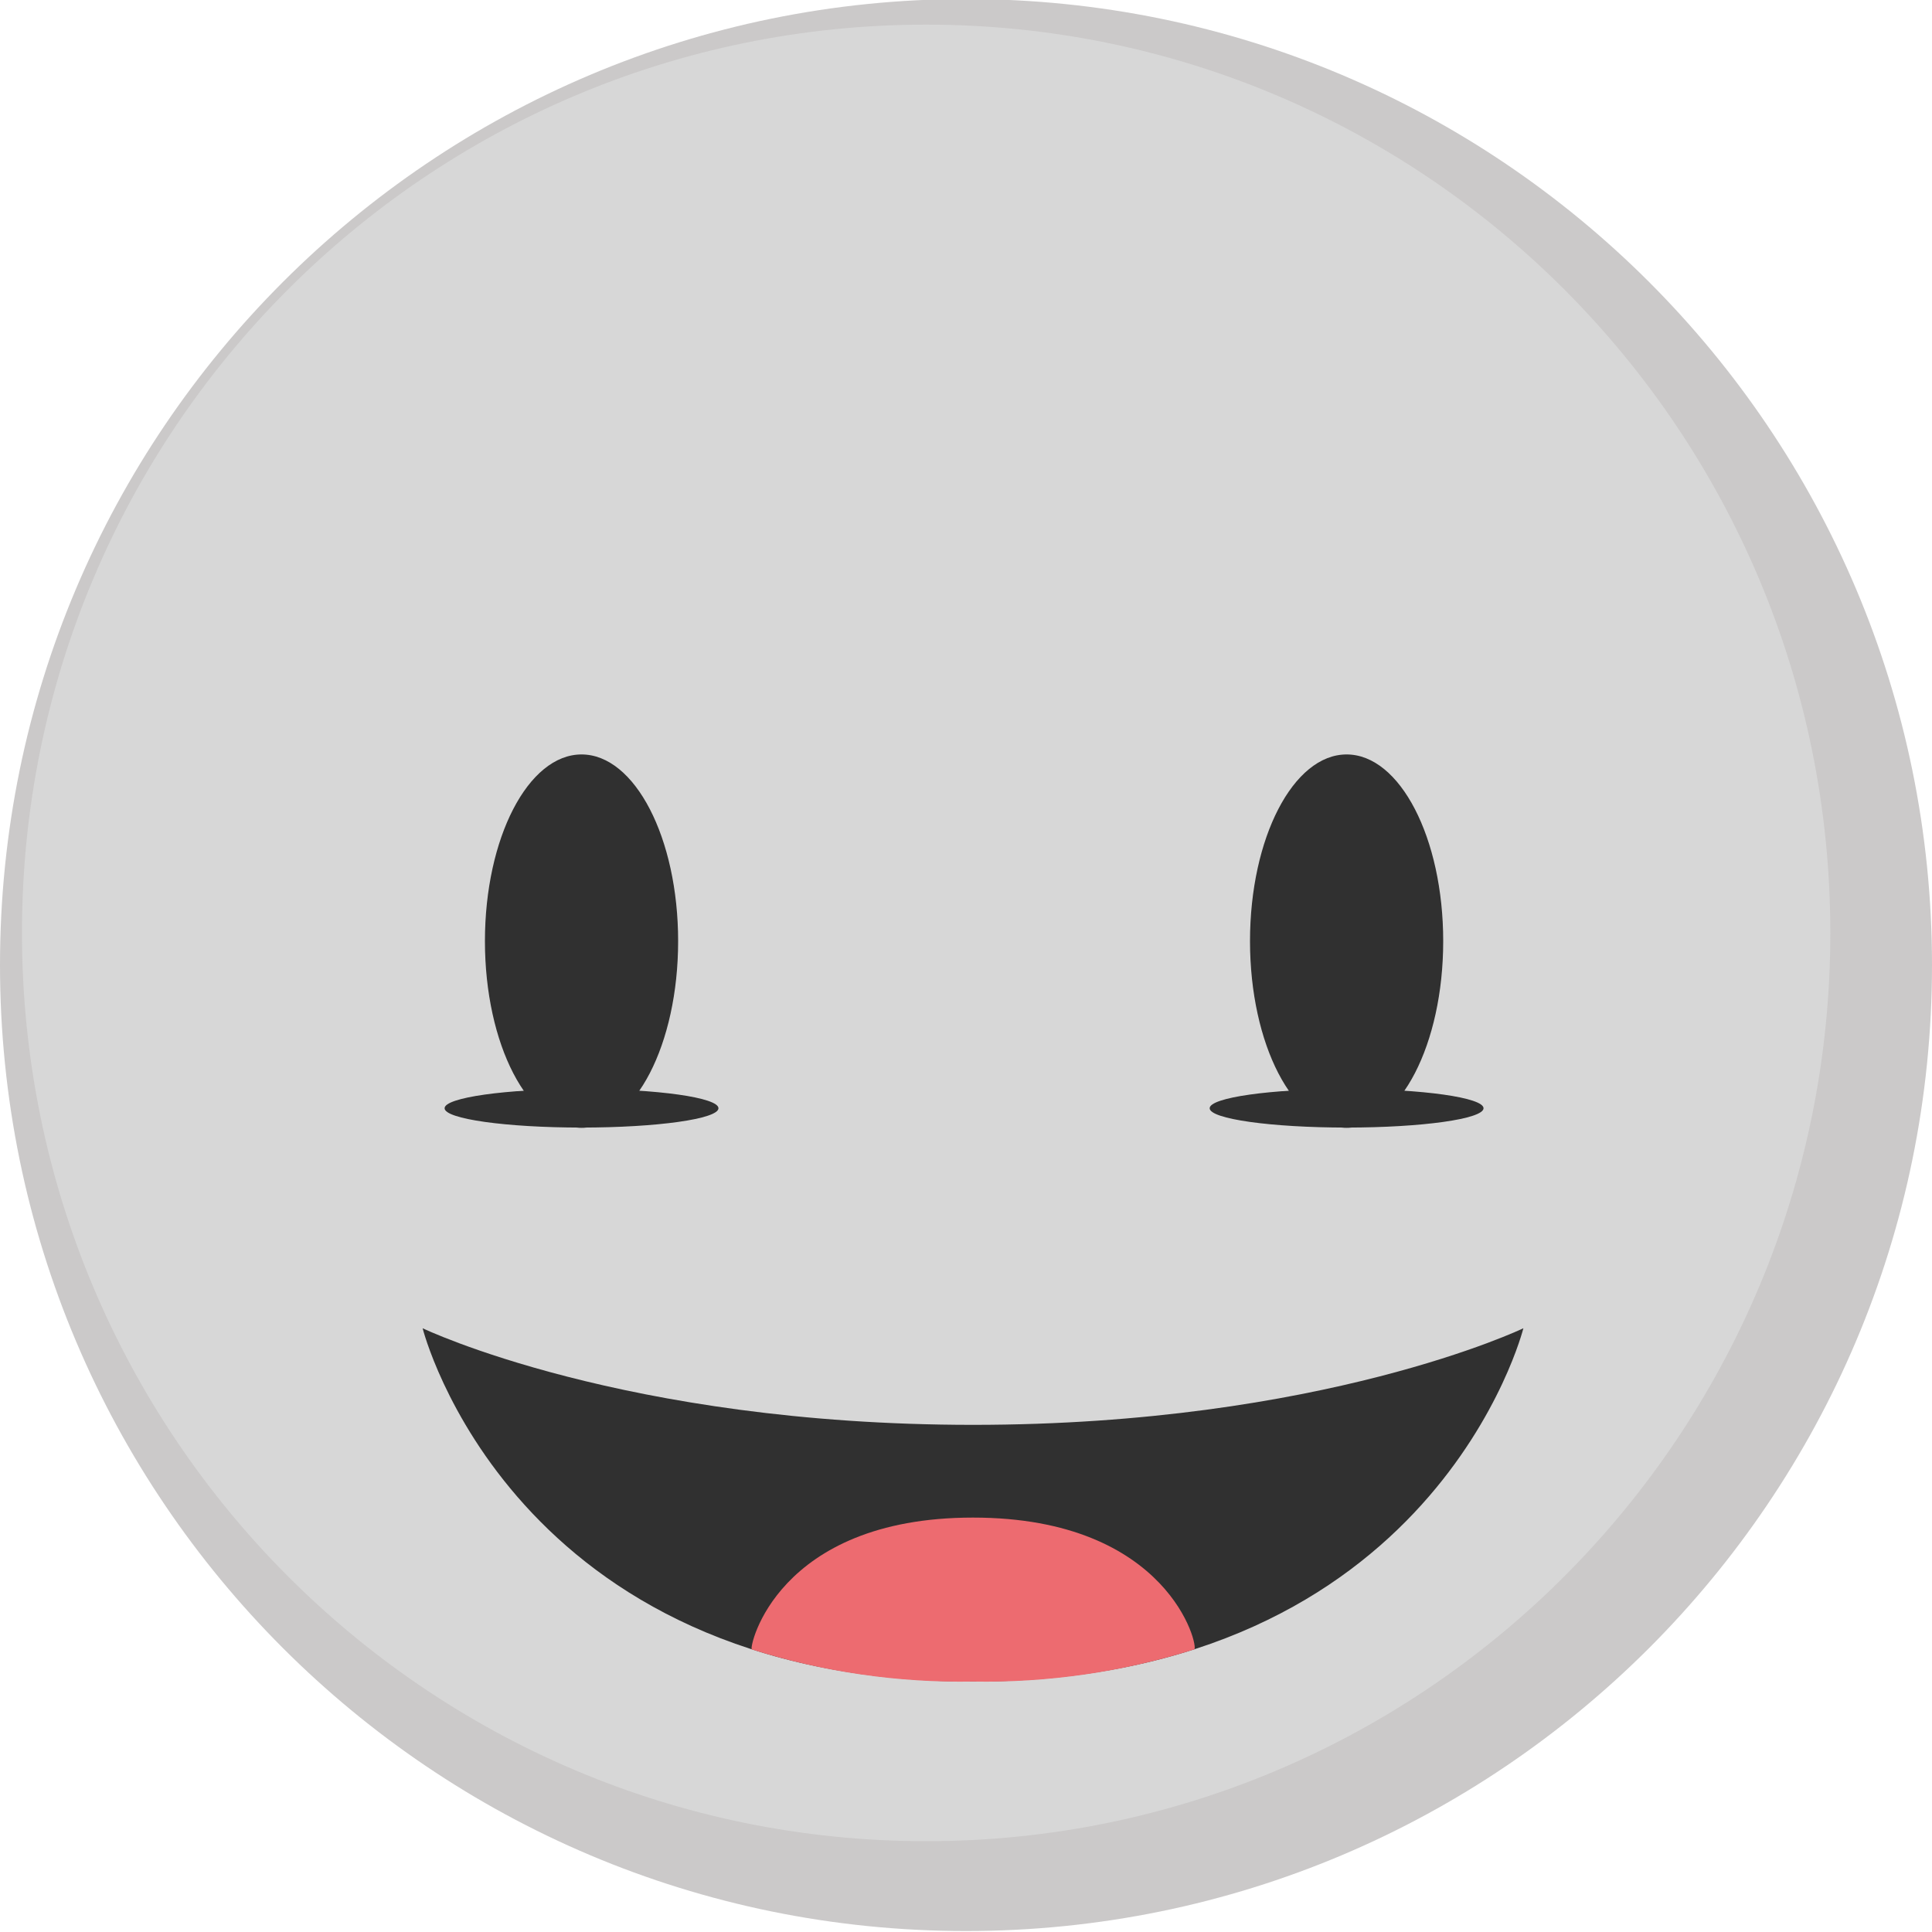
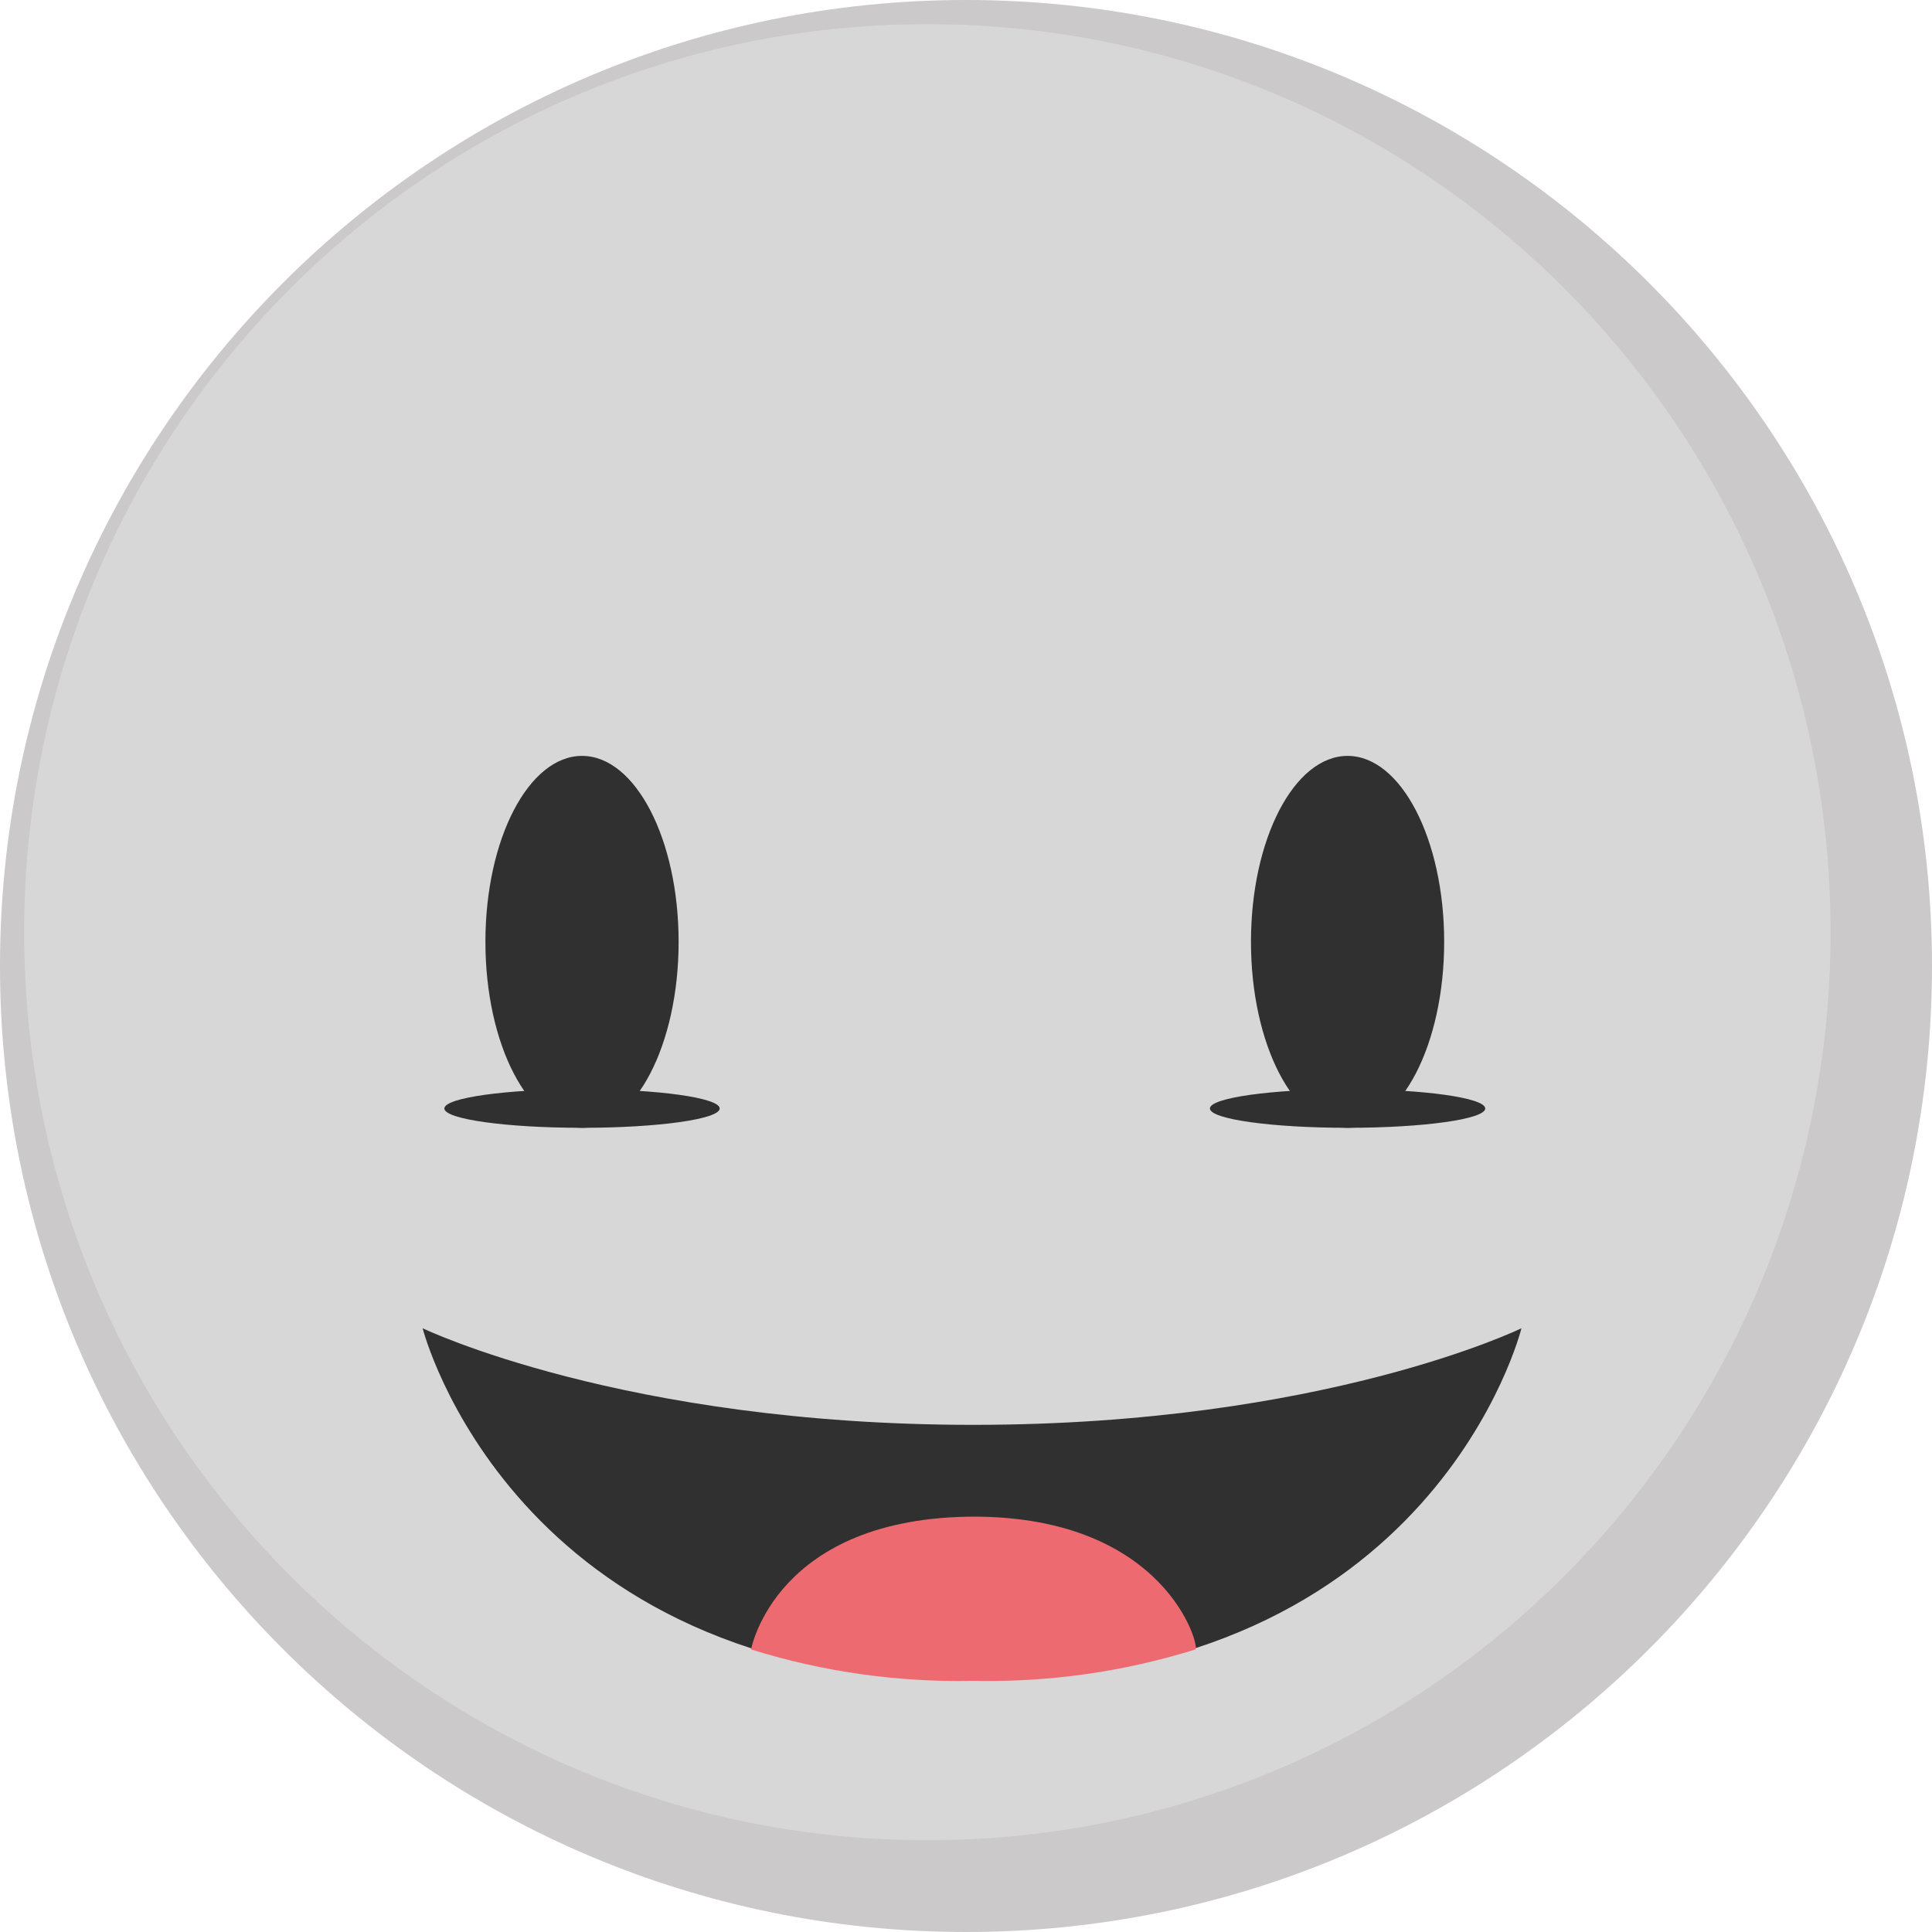
- <svg xmlns="http://www.w3.org/2000/svg" id="new" viewBox="0 0 80 80">
-   <circle id="_Pfad_" data-name="&lt;Pfad&gt;" cx="40" cy="39.96" r="40" style="fill:#cbc9c9" />
-   <ellipse id="_Pfad_2" data-name="&lt;Pfad&gt;" cx="38.35" cy="38.63" rx="37.44" ry="37.61" style="fill:#d7d7d7" />
-   <ellipse cx="55.76" cy="38.97" rx="4" ry="7.73" style="fill:#303030" />
-   <ellipse cx="24.08" cy="38.97" rx="4" ry="7.73" style="fill:#303030" />
-   <ellipse cx="24.08" cy="45.89" rx="5.67" ry="0.8" style="fill:#303030" />
-   <ellipse cx="55.76" cy="45.89" rx="5.67" ry="0.8" style="fill:#303030" />
-   <path d="M17.5,55s8.33,4,22.79,4,22.79-4,22.79-4S59.42,69.63,40.29,69.63,17.5,55,17.5,55Z" style="fill:#303030" />
-   <path d="M40.29,62.84c8.14,0,9.37,5.39,9.16,5.46a28.82,28.82,0,0,1-9.16,1.33,28.75,28.75,0,0,1-9.16-1.33C31,68.24,32.15,62.84,40.29,62.84Z" style="fill:#ed6b70" />
+ <svg xmlns="http://www.w3.org/2000/svg" viewBox="0 0 80 80">
+   <circle data-name="&lt;Pfad&gt;" cx="40" cy="40" r="40" fill="#cbc9c9" />
+   <ellipse data-name="&lt;Pfad&gt;" cx="38.4" cy="38.6" rx="37.4" ry="37.6" fill="#d7d7d7" />
+   <ellipse cx="55.8" cy="39" rx="4" ry="7.7" fill="#303030" />
+   <ellipse cx="24.1" cy="39" rx="4" ry="7.7" fill="#303030" />
+   <ellipse cx="24.1" cy="45.9" rx="5.7" ry=".8" fill="#303030" />
+   <ellipse cx="55.8" cy="45.9" rx="5.7" ry=".8" fill="#303030" />
+   <path d="M17.5 55s8.3 4 22.8 4S63 55 63 55s-3.6 14.6-22.7 14.6S17.5 55 17.5 55z" fill="#303030" />
+   <path d="M40.3 62.8c8 0 9.4 5.4 9.2 5.5a28.8 28.8 0 0 1-9.2 1.3 28.8 28.8 0 0 1-9.2-1.3s1-5.5 9.3-5.5z" fill="#ed6b70" />
</svg>
